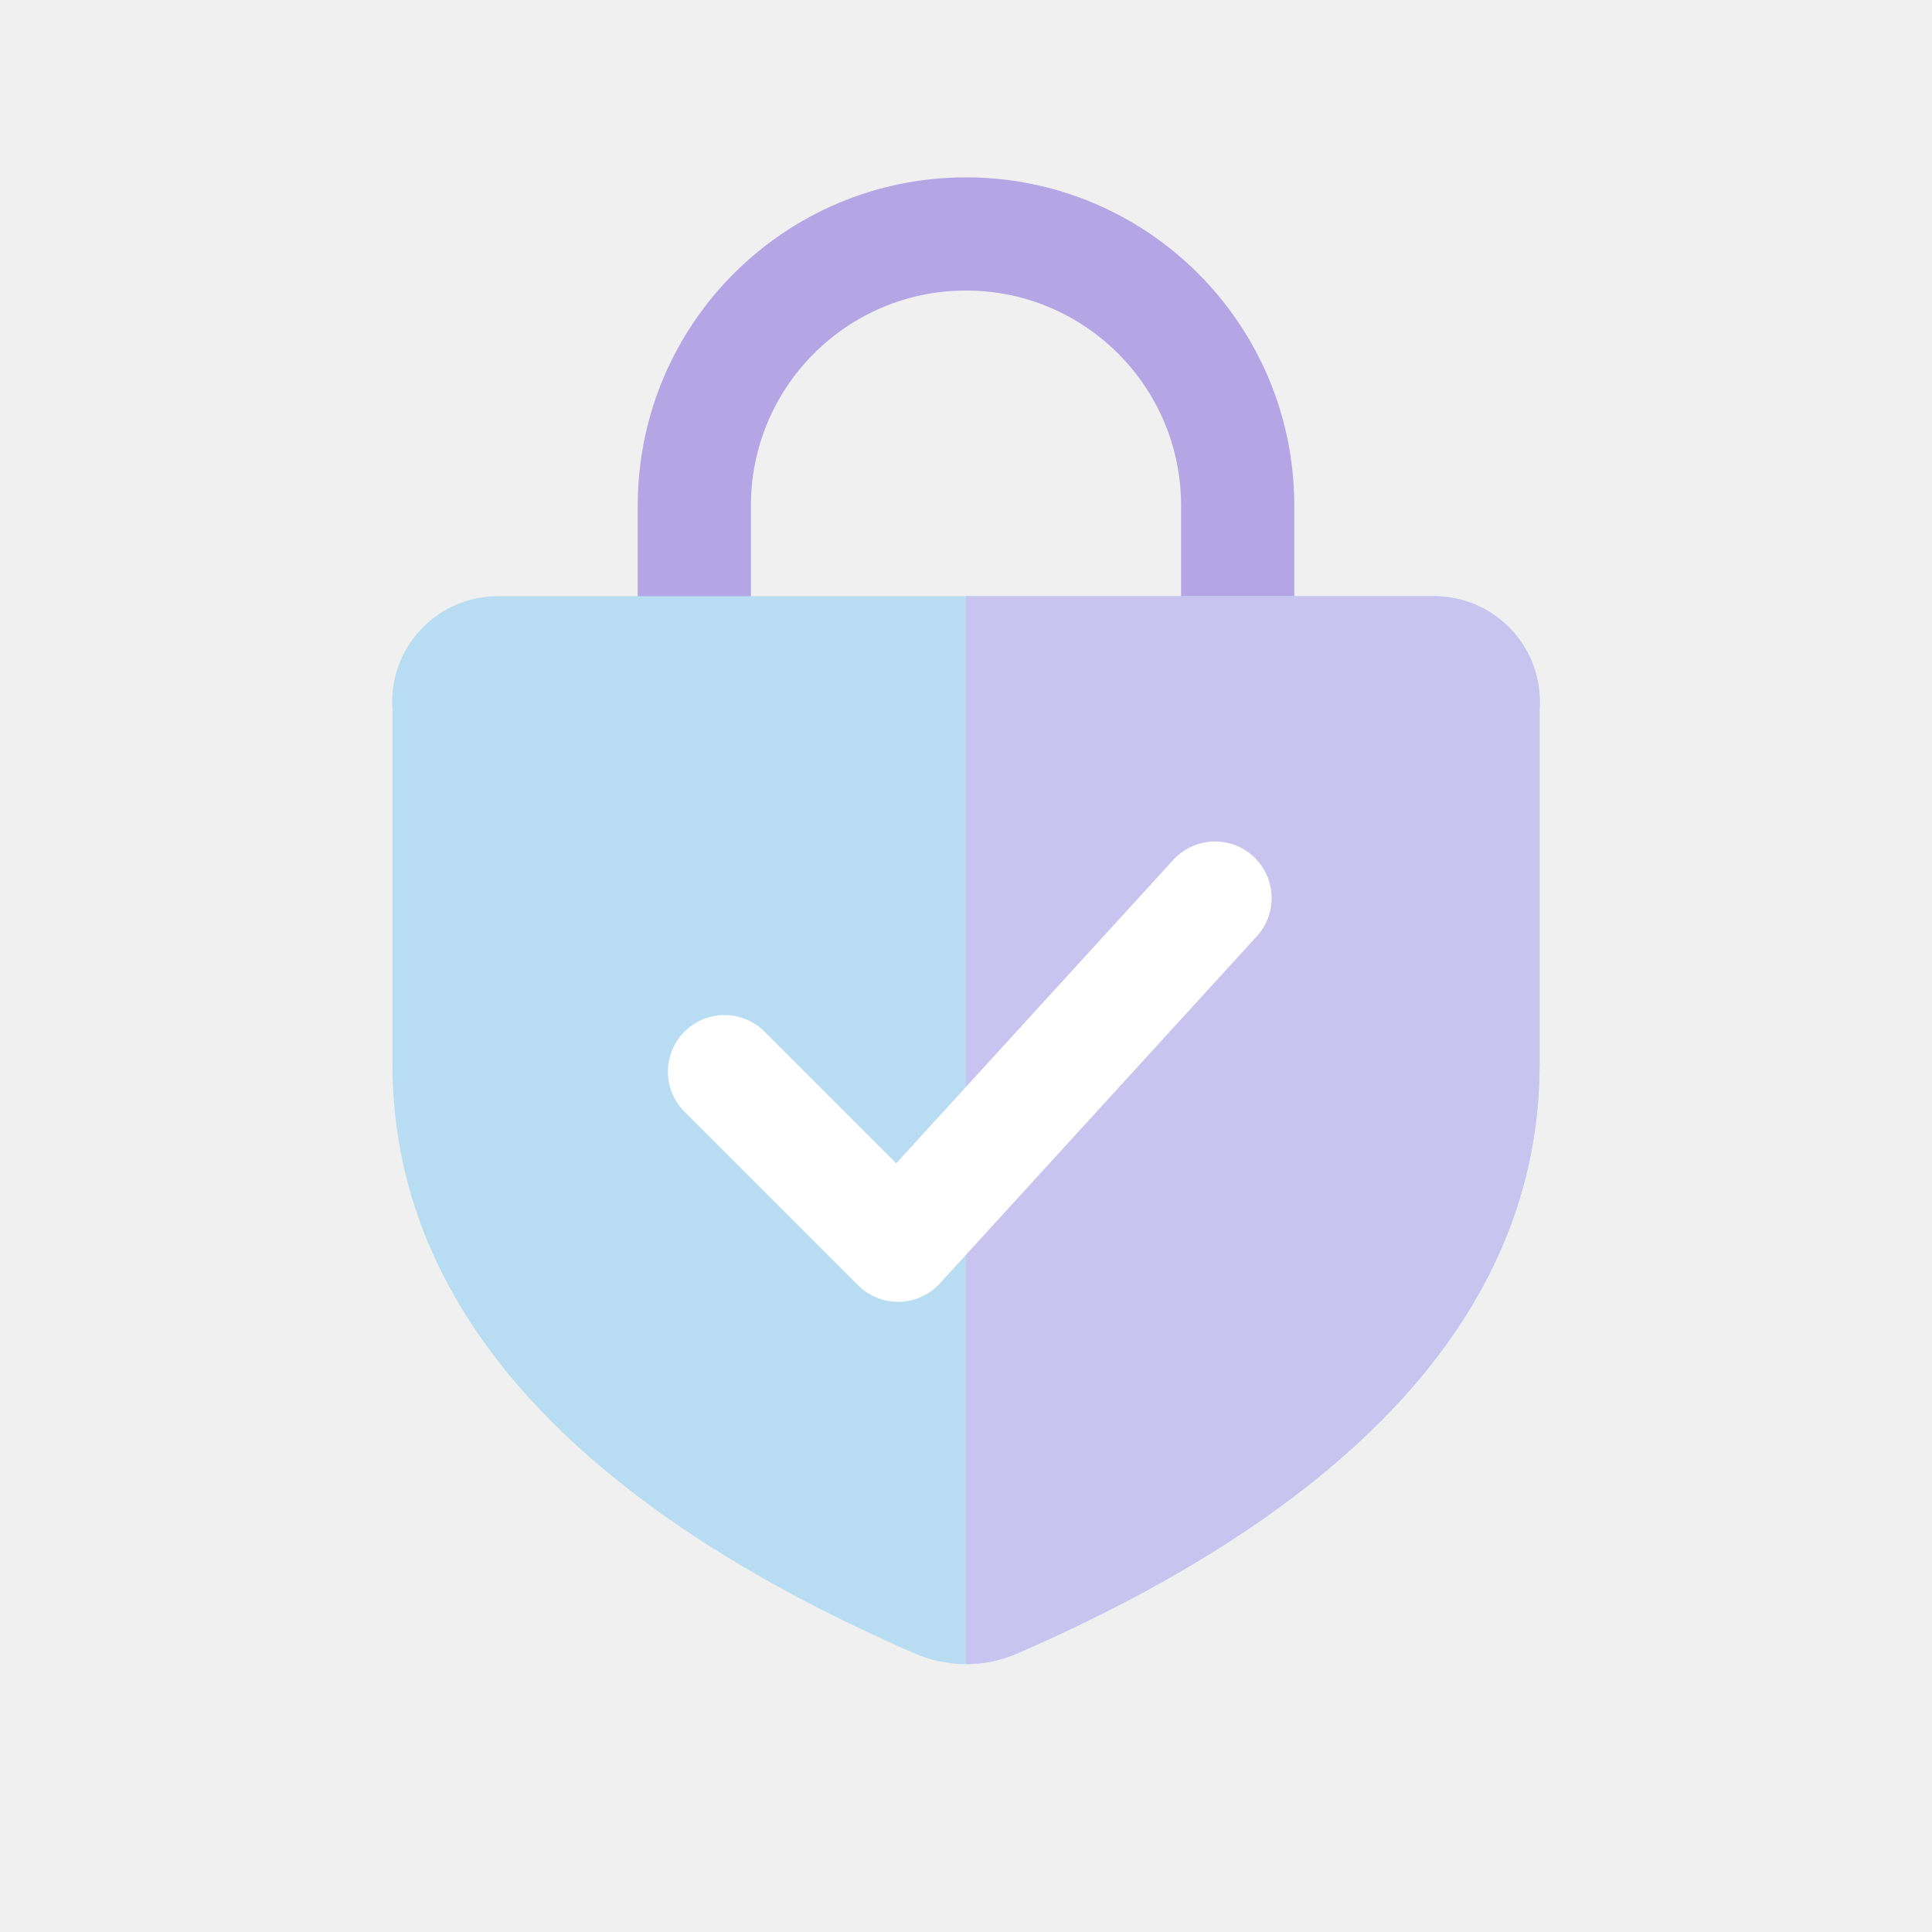
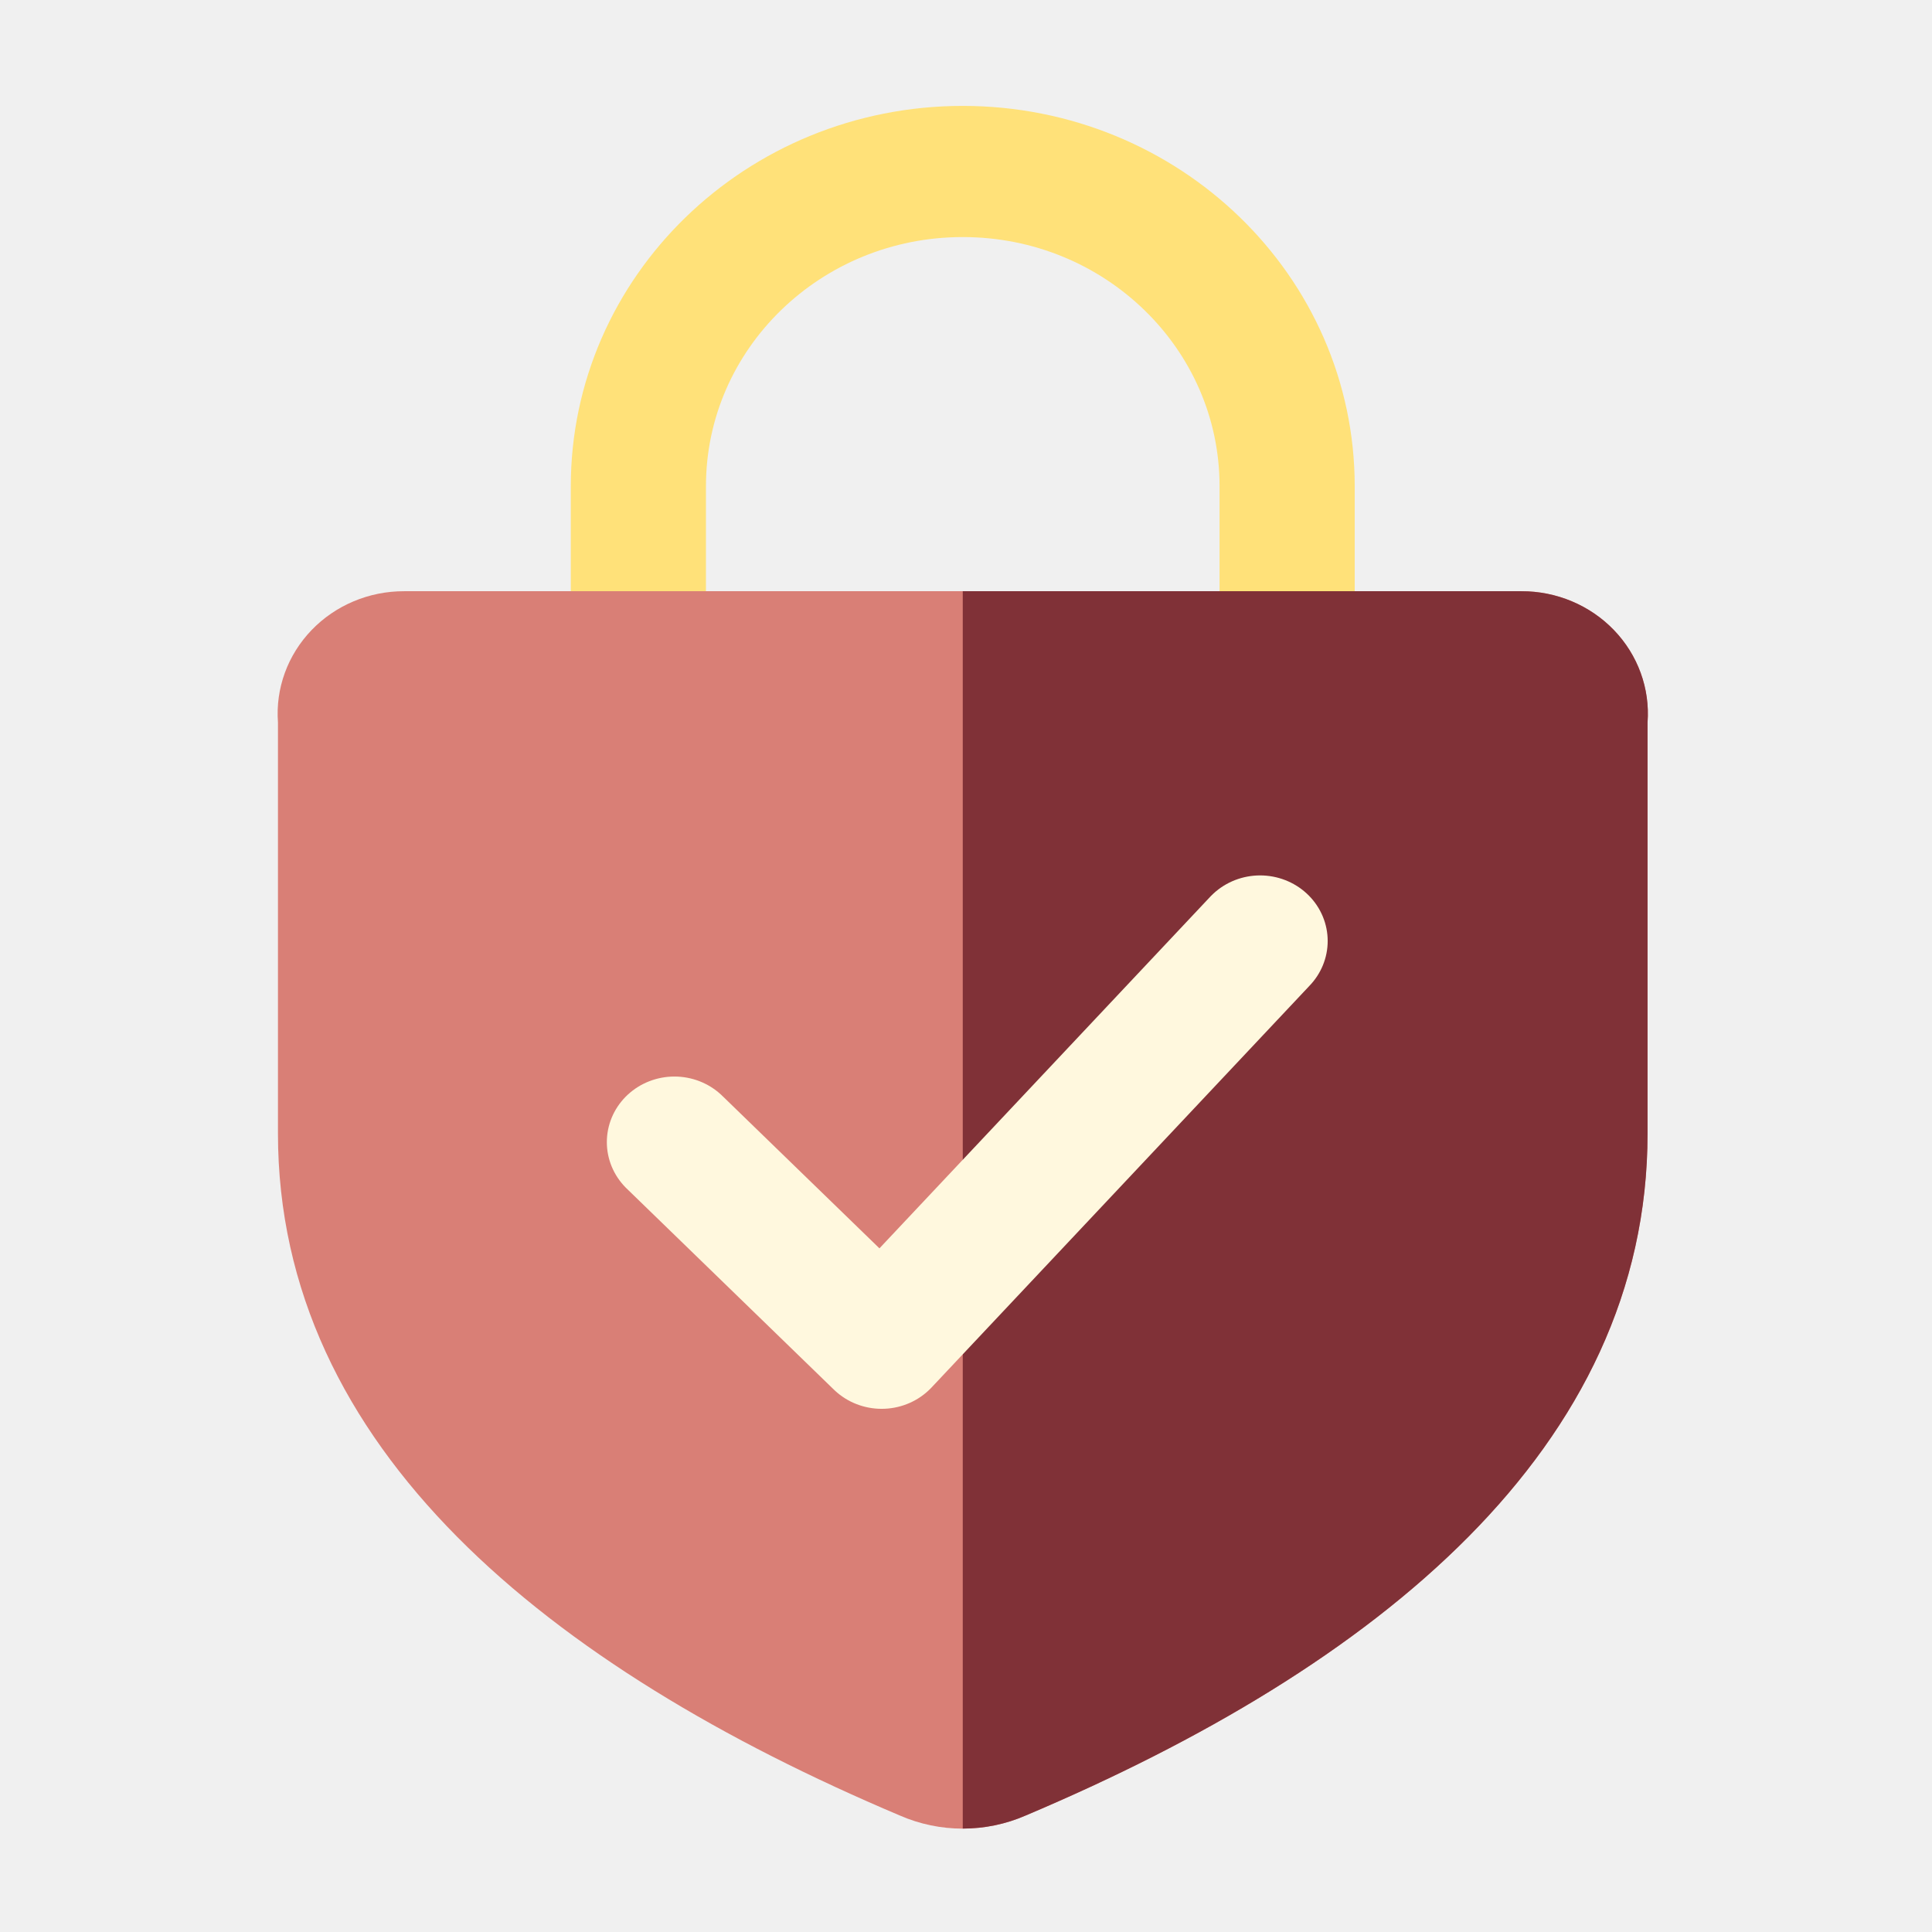
- <svg xmlns="http://www.w3.org/2000/svg" width="256" height="256" viewBox="0 0 256 256" role="img" aria-labelledby="title description">
-   <g transform="translate(16 0)">
-     <g id="grocery-shield">
-       <path d="M76 91V67a36 36 0 0 1 72 0v24" fill="none" stroke="#B4A6E5" stroke-width="15" stroke-linecap="round" />
-       <path d="M50 79h124a14 14 0 0 1 14 15v47c0 36-30 61-69 78a17 17 0 0 1-14 0c-39-17-69-42-69-78V94a14 14 0 0 1 14-15Z" fill="#B8DDF2" />
-       <path d="M112 79h62a14 14 0 0 1 14 15v47c0 36-30 61-69 78a17 17 0 0 1-7 1.5Z" fill="#C9C3EF" />
-       <path d="m80 142 23 23 42-46" fill="none" stroke="#FFFFFF" stroke-width="15" stroke-linecap="round" stroke-linejoin="round" />
-     </g>
+ <svg xmlns="http://www.w3.org/2000/svg" width="256" height="256" viewBox="0 0 256 256" role="img" aria-labelledby="title description" version="1.1" id="svg4">
+   <defs id="defs4" />
+   <g id="grocery-shield" transform="matrix(1.193942,0,0,1.158687,-6.151202,-13.19691)">
+     <path d="M 76,91 V 67 a 36,36 0 0 1 72,0 v 24" fill="none" stroke="#B4A6E5" stroke-width="15" stroke-linecap="round" id="path1" style="stroke:#ffe179;stroke-opacity:1" />
+     <path d="m 50,79 h 124 a 14,14 0 0 1 14,15 v 47 c 0,36 -30,61 -69,78 a 17,17 0 0 1 -14,0 C 66,202 36,177 36,141 V 94 A 14,14 0 0 1 50,79 Z" fill="#B8DDF2" id="path2" style="fill:#d97f76;fill-opacity:1" />
+     <path d="m 112,79 h 62 a 14,14 0 0 1 14,15 v 47 c 0,36 -30,61 -69,78 a 17,17 0 0 1 -7,1.5 z" fill="#C9C3EF" id="path3" style="fill:#803137;fill-opacity:1" />
+     <path d="m 80,142 23,23 42,-46" fill="none" stroke="#FFFFFF" stroke-width="15" stroke-linecap="round" stroke-linejoin="round" id="path4" style="stroke:#fff8de;stroke-opacity:1" />
  </g>
</svg>
